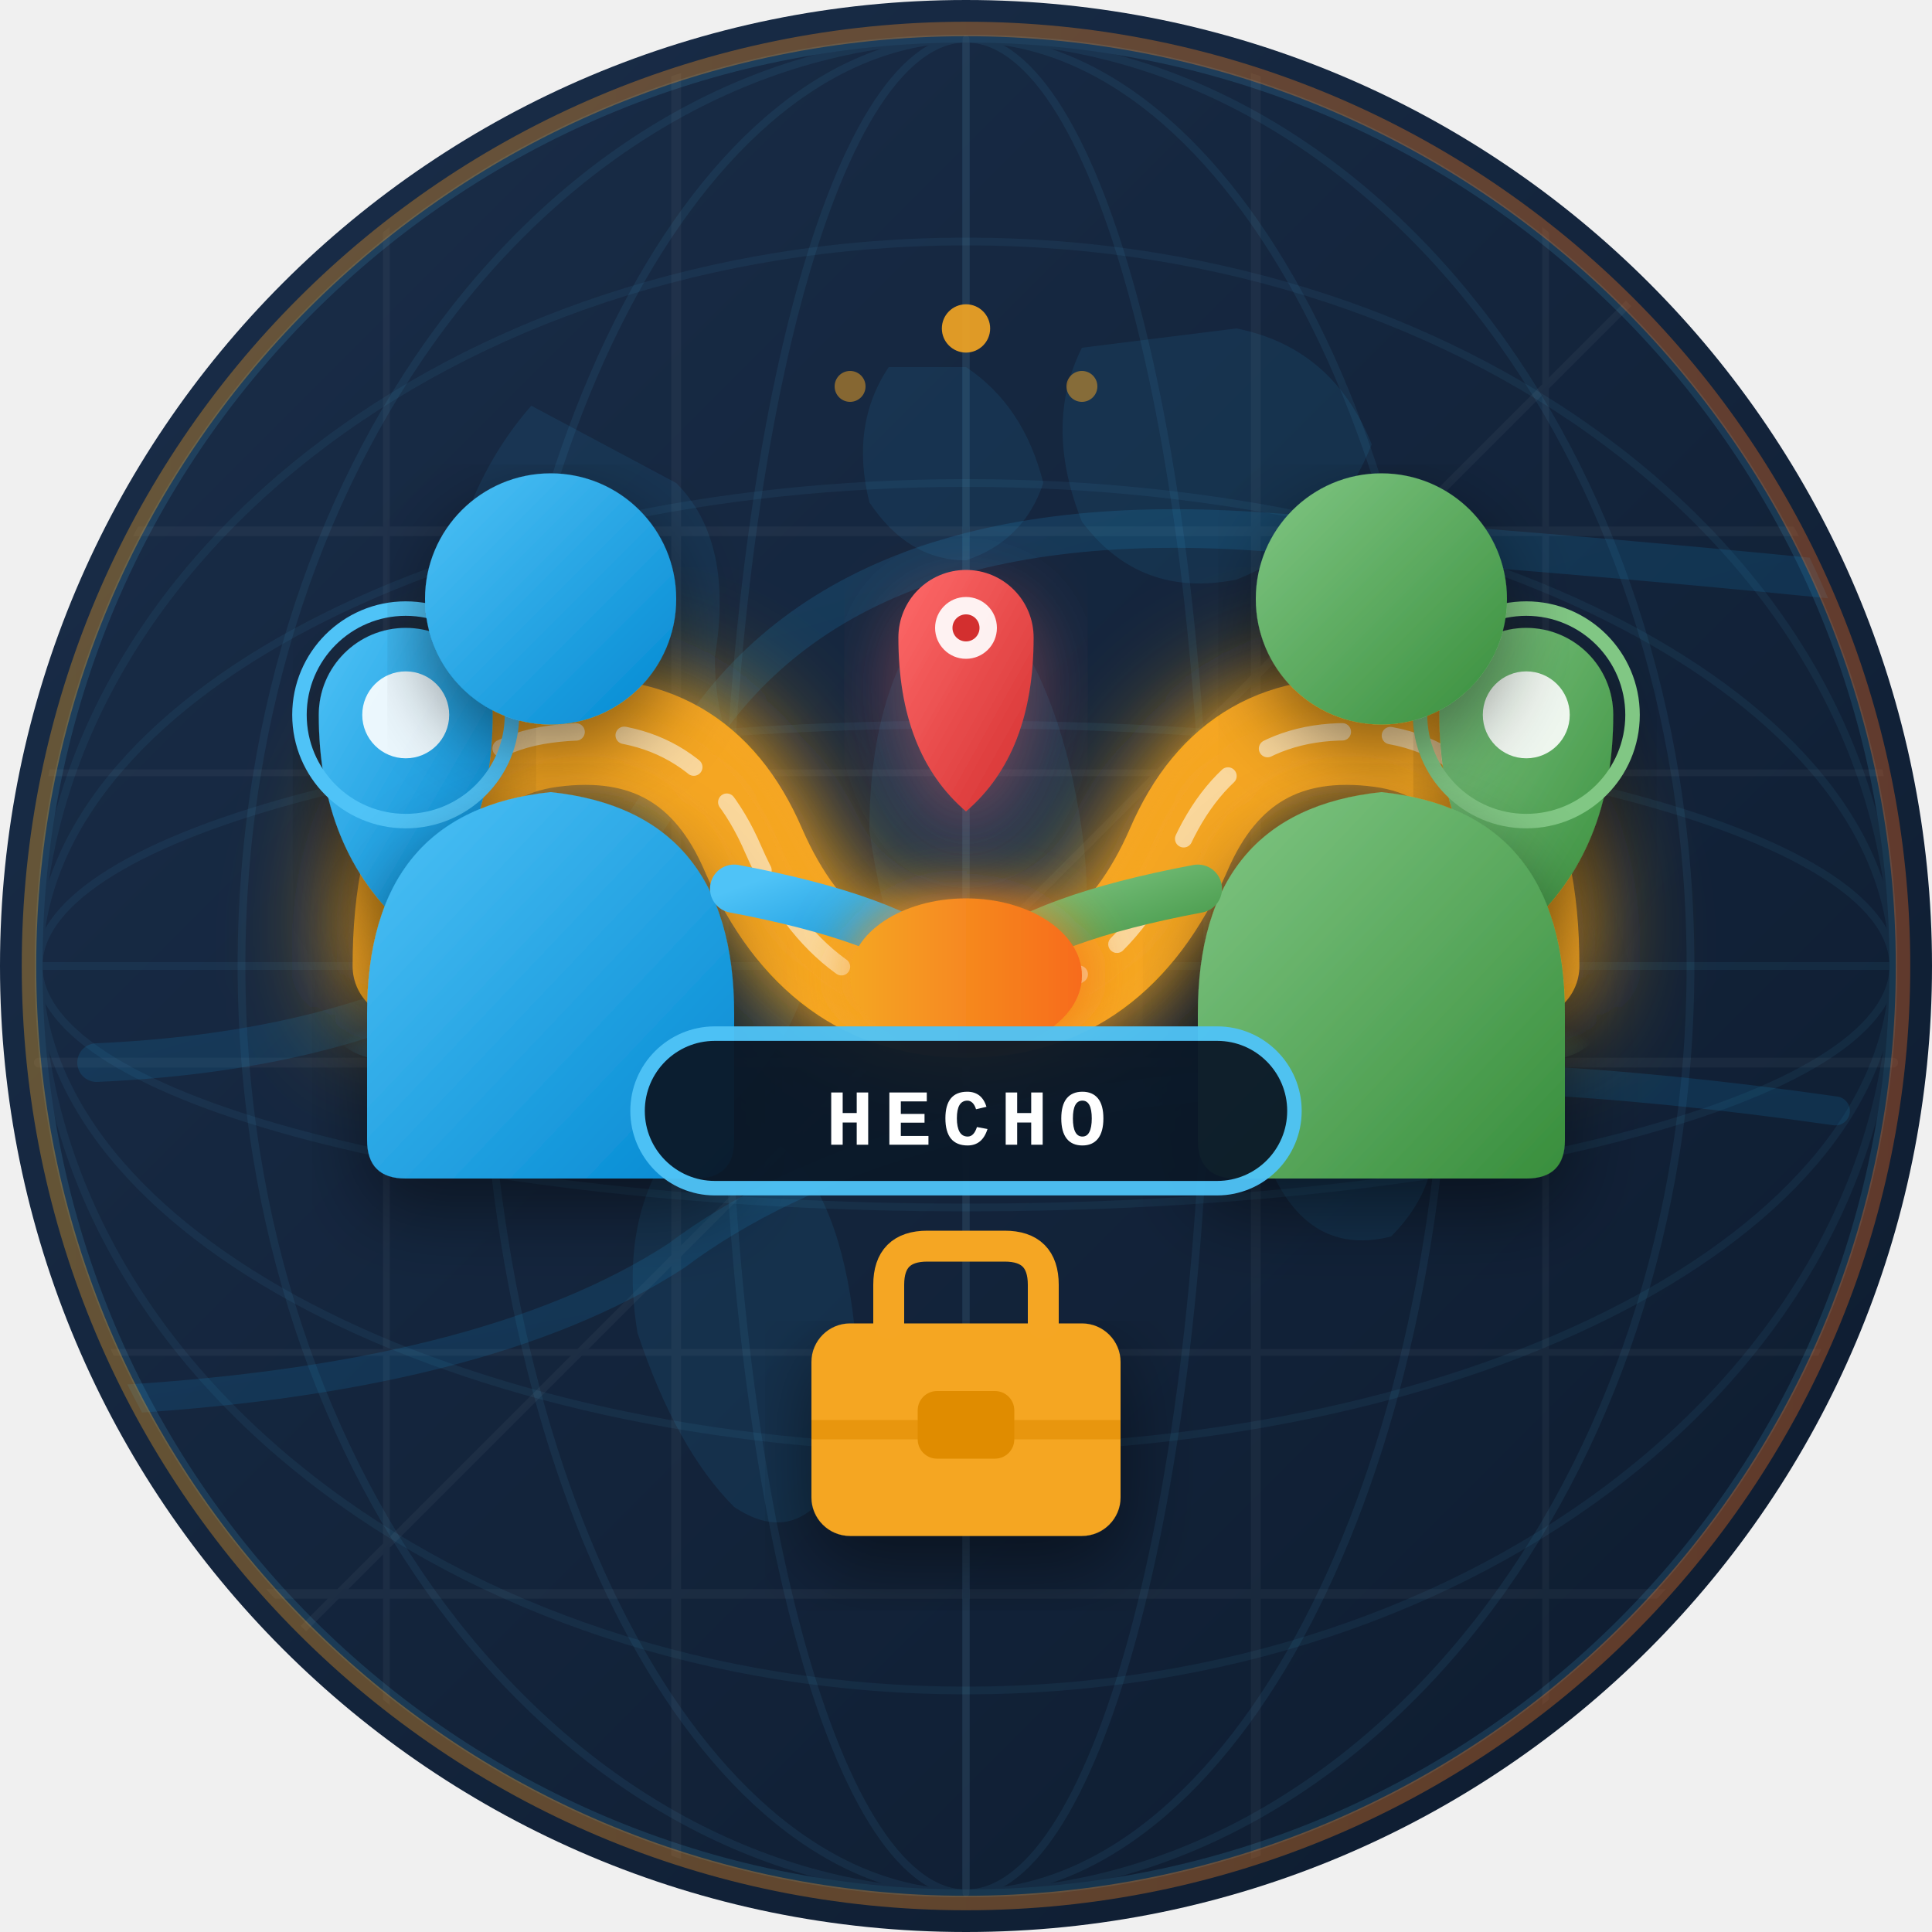
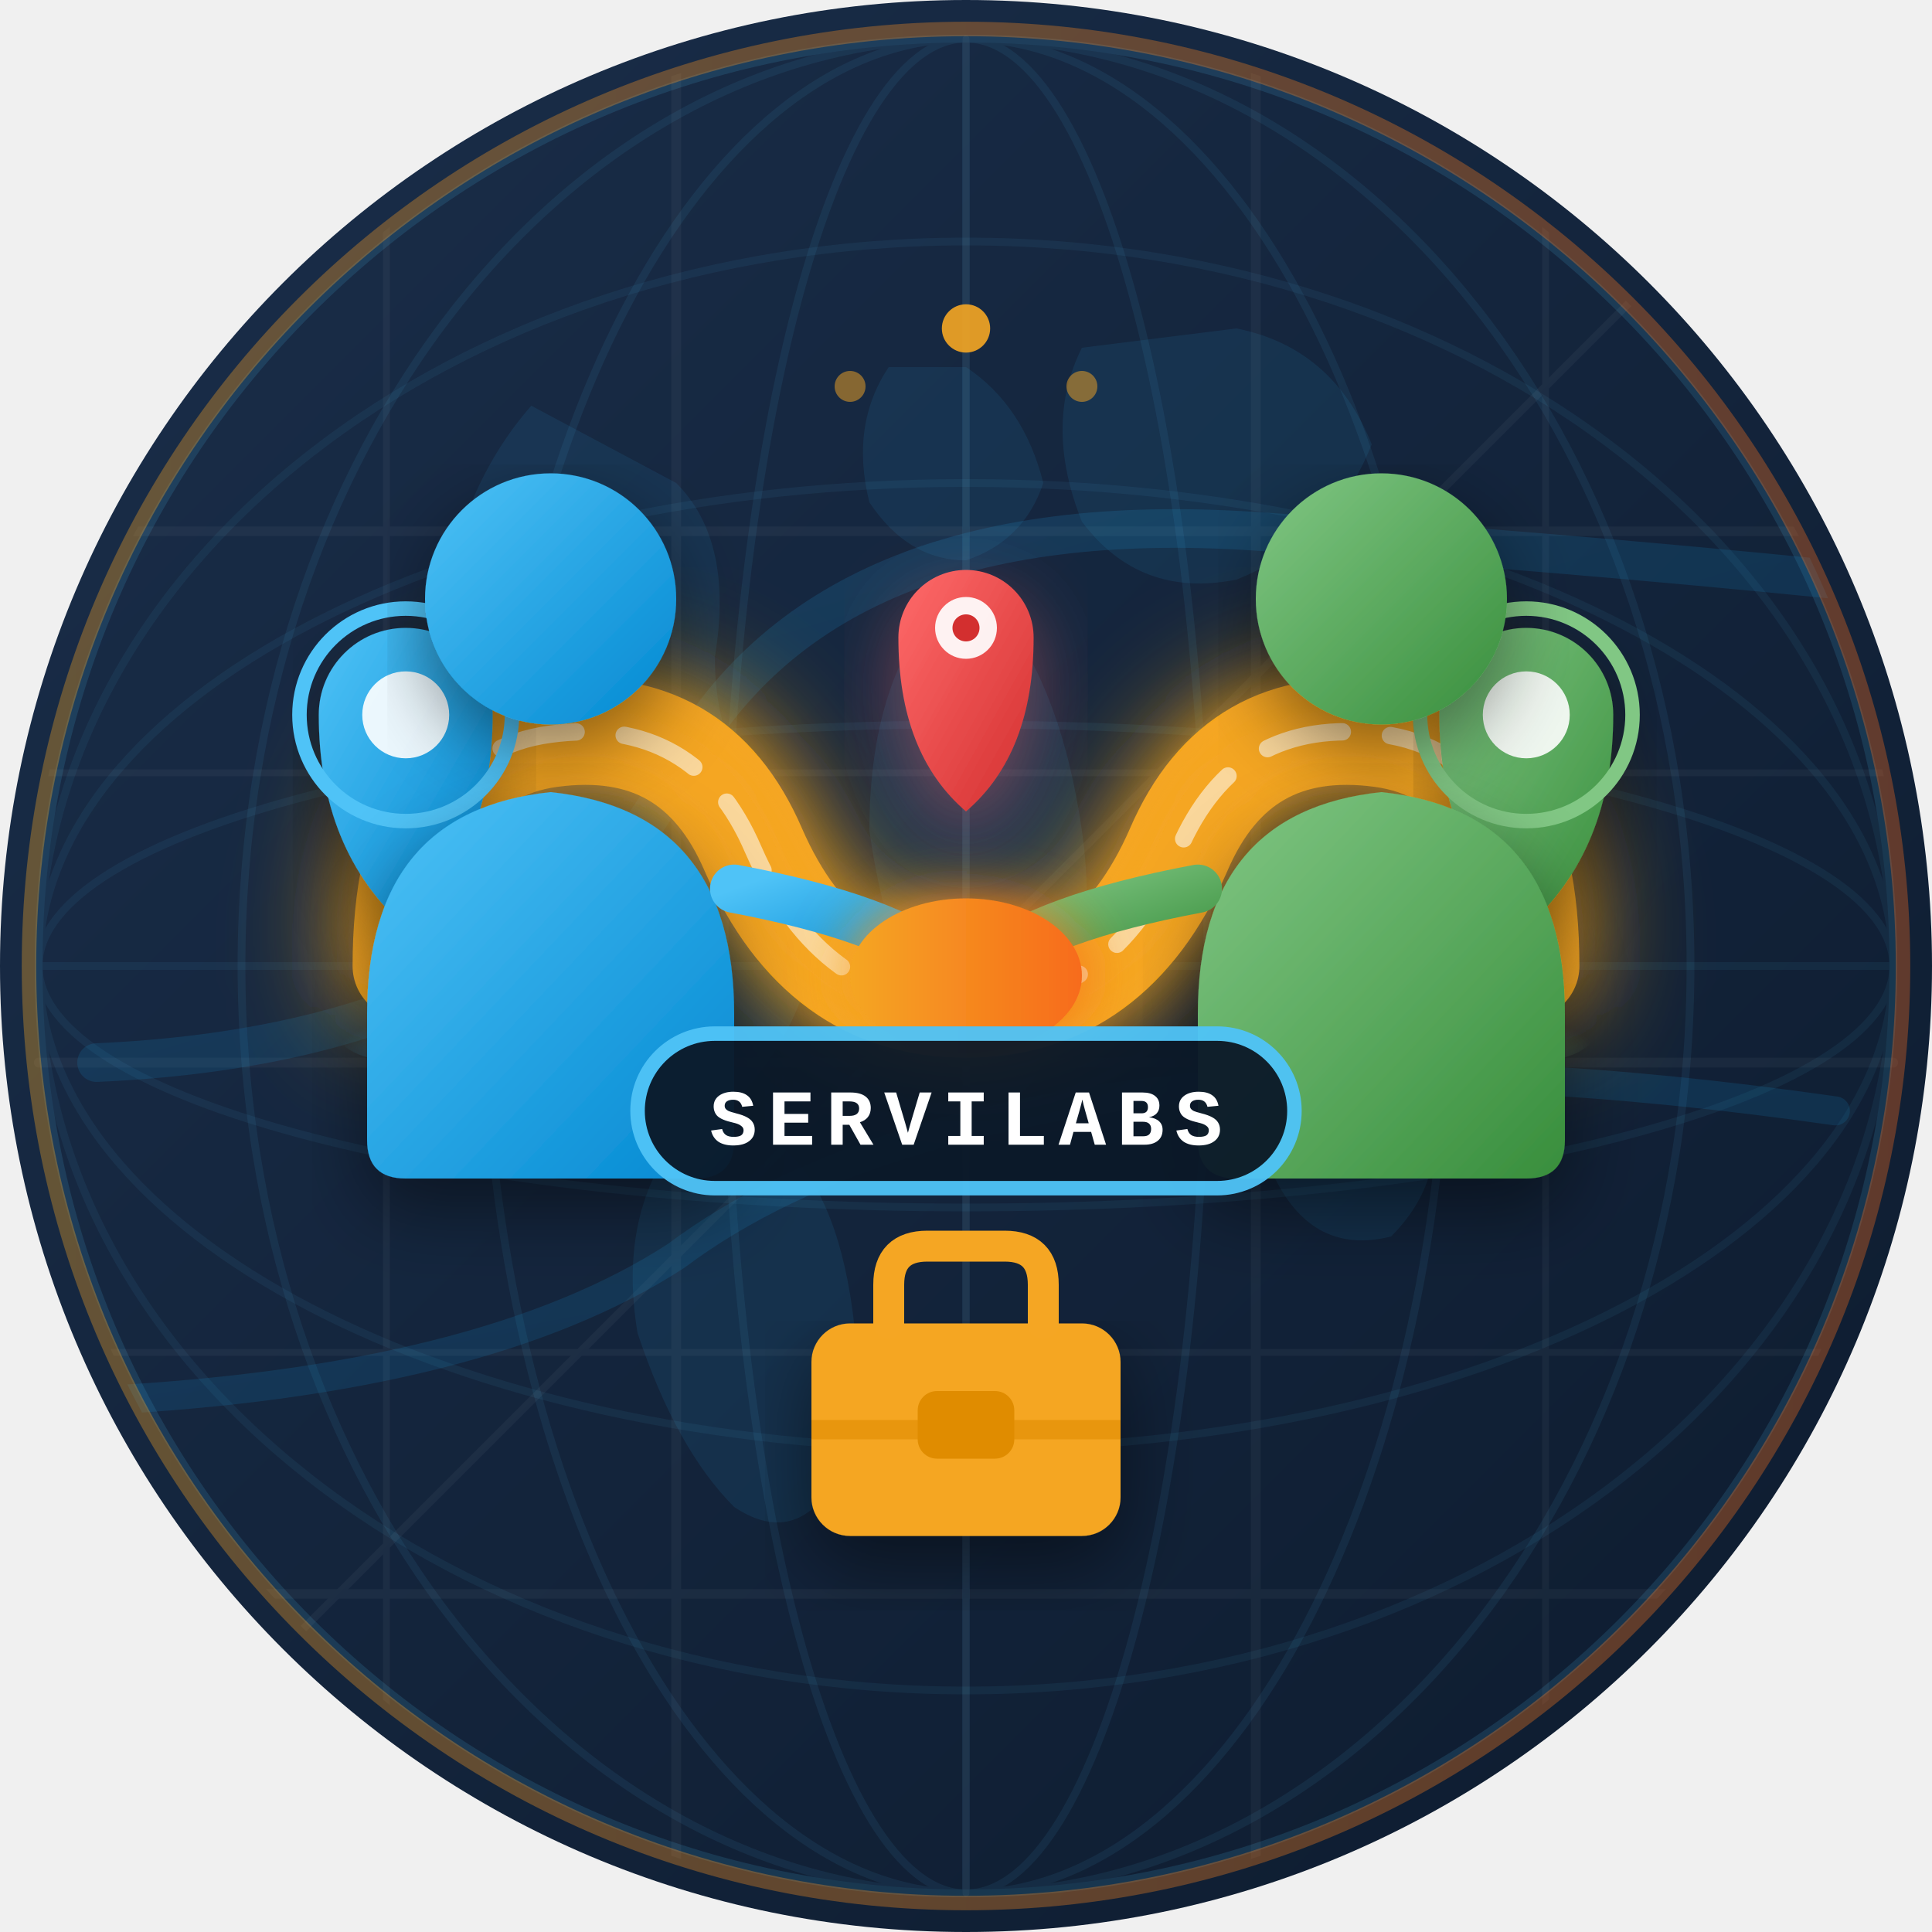
<svg xmlns="http://www.w3.org/2000/svg" viewBox="0 0 200 200" width="200" height="200" role="img" aria-label="Logo AppServicios Premium">
  <defs>
    <linearGradient id="bgGrad" x1="0%" y1="0%" x2="100%" y2="100%">
      <stop offset="0%" style="stop-color:#1A2E4A" />
      <stop offset="100%" style="stop-color:#0D1B2E" />
    </linearGradient>
    <linearGradient id="clientGrad" x1="0%" y1="0%" x2="100%" y2="100%">
      <stop offset="0%" style="stop-color:#4FC3F7" />
      <stop offset="100%" style="stop-color:#0288D1" />
    </linearGradient>
    <linearGradient id="proGrad" x1="0%" y1="0%" x2="100%" y2="100%">
      <stop offset="0%" style="stop-color:#81C784" />
      <stop offset="100%" style="stop-color:#388E3C" />
    </linearGradient>
    <linearGradient id="bridgeGrad" x1="0%" y1="0%" x2="100%" y2="0%">
      <stop offset="0%" style="stop-color:#F5A623" />
      <stop offset="100%" style="stop-color:#F76B1C" />
    </linearGradient>
    <linearGradient id="roadGrad" x1="0%" y1="0%" x2="100%" y2="100%">
      <stop offset="0%" style="stop-color:#29B6F6;stop-opacity:0.15" />
      <stop offset="100%" style="stop-color:#0277BD;stop-opacity:0.15" />
    </linearGradient>
    <linearGradient id="pinGrad" x1="0%" y1="0%" x2="100%" y2="100%">
      <stop offset="0%" style="stop-color:#FF6B6B" />
      <stop offset="100%" style="stop-color:#D32F2F" />
    </linearGradient>
    <radialGradient id="pinAShadow" cx="50%" cy="80%" r="50%">
      <stop offset="0%" style="stop-color:#4FC3F7;stop-opacity:0.5" />
      <stop offset="100%" style="stop-color:#4FC3F7;stop-opacity:0" />
    </radialGradient>
    <radialGradient id="pinBShadow" cx="50%" cy="80%" r="50%">
      <stop offset="0%" style="stop-color:#81C784;stop-opacity:0.5" />
      <stop offset="100%" style="stop-color:#81C784;stop-opacity:0" />
    </radialGradient>
    <filter id="glow" x="-40%" y="-40%" width="180%" height="180%">
      <feGaussianBlur stdDeviation="3" result="b" />
      <feMerge>
        <feMergeNode in="b" />
        <feMergeNode in="SourceGraphic" />
      </feMerge>
    </filter>
    <filter id="softGlow" x="-60%" y="-60%" width="220%" height="220%">
      <feGaussianBlur stdDeviation="6" result="b" />
      <feMerge>
        <feMergeNode in="b" />
        <feMergeNode in="SourceGraphic" />
      </feMerge>
    </filter>
    <filter id="shadow" x="-15%" y="-15%" width="140%" height="150%">
      <feDropShadow dx="0" dy="3" stdDeviation="4" flood-color="#000" flood-opacity="0.45" />
    </filter>
    <filter id="pinShadow" x="-40%" y="-30%" width="180%" height="200%">
      <feDropShadow dx="0" dy="3" stdDeviation="4" flood-color="#FF6B6B" flood-opacity="0.45" />
    </filter>
    <filter id="routeGlow" x="-20%" y="-80%" width="140%" height="260%">
      <feGaussianBlur stdDeviation="4" result="b" />
      <feMerge>
        <feMergeNode in="b" />
        <feMergeNode in="SourceGraphic" />
      </feMerge>
    </filter>
    <filter id="mapGlow" x="-10%" y="-10%" width="120%" height="120%">
      <feGaussianBlur stdDeviation="1.5" result="b" />
      <feMerge>
        <feMergeNode in="b" />
        <feMergeNode in="SourceGraphic" />
      </feMerge>
    </filter>
    <clipPath id="circleClip">
      <circle cx="100" cy="100" r="97" />
    </clipPath>
    <style>
.routeDash {
stroke-dasharray: 8 5;
animation: dash 1.6s linear infinite;
}
@keyframes dash { to { stroke-dashoffset: -26; } }
.globeRotate {
animation: globeSpin 18s linear infinite;
transform-origin: 100px 100px;
}
@keyframes globeSpin {
from { transform: rotate(0deg); }
to { transform: rotate(360deg); }
}
.globeRotateSlow {
animation: globeSpinSlow 28s linear infinite reverse;
transform-origin: 100px 100px;
}
@keyframes globeSpinSlow {
from { transform: rotate(0deg); }
to { transform: rotate(360deg); }
}
.pulseA {
animation: pulseA 2.2s ease-in-out infinite;
transform-origin: 42px 74px;
}
@keyframes pulseA {
0%,100%{ opacity:.35; r:11; }
50% { opacity:.07; r:15; }
}
.pulseB {
animation: pulseB 2.2s ease-in-out infinite;
animation-delay:.7s;
transform-origin: 158px 74px;
}
@keyframes pulseB {
0%,100%{ opacity:.35; r:11; }
50% { opacity:.07; r:15; }
}
.ubiBounce {
animation: ubiBounce 2s ease-in-out infinite;
transform-origin: 100px 90px;
}
@keyframes ubiBounce {
0%,100%{ transform: translateY(0); }
50% { transform: translateY(-3px); }
}
.armLeft {
animation: armLeft 2s ease-in-out infinite;
transform-origin: 76px 92px;
}
@keyframes armLeft {
0%,100%{ transform: rotate(0deg); opacity:.85; }
50% { transform: rotate(-8deg); opacity:1; }
}
.armRight {
animation: armRight 2s ease-in-out infinite;
animation-delay:.2s;
transform-origin: 124px 92px;
}
@keyframes armRight {
0%,100%{ transform: rotate(0deg); opacity:.85; }
50% { transform: rotate(8deg); opacity:1; }
}
.handshake {
animation: hsPulse 2s ease-in-out infinite;
transform-origin: 100px 101px;
}
@keyframes hsPulse {
0%,100%{ transform: scale(1); opacity:1; }
50% { transform: scale(1.12); opacity:.8; }
}
.routeHalo {
animation: routeHalo 3s ease-in-out infinite;
}
@keyframes routeHalo {
0%,100%{ opacity:.12; }
50% { opacity:.24; }
}
</style>
  </defs>
  <circle cx="100" cy="100" r="100" fill="url(#bgGrad)" />
  <g clip-path="url(#circleClip)">
    <g class="globeRotateSlow" opacity="0.07" stroke="#4FC3F7" fill="none" stroke-width="0.8">
      <ellipse cx="100" cy="100" rx="96" ry="25" />
      <ellipse cx="100" cy="100" rx="96" ry="50" />
      <ellipse cx="100" cy="100" rx="96" ry="75" />
      <ellipse cx="100" cy="100" rx="96" ry="96" />
      <line x1="4" y1="100" x2="196" y2="100" />
    </g>
    <g class="globeRotate" opacity="0.08" stroke="#4FC3F7" fill="none" stroke-width="0.8">
      <ellipse cx="100" cy="100" rx="25" ry="96" />
      <ellipse cx="100" cy="100" rx="50" ry="96" />
      <ellipse cx="100" cy="100" rx="75" ry="96" />
      <ellipse cx="100" cy="100" rx="96" ry="96" />
      <line x1="100" y1="4" x2="100" y2="196" />
    </g>
    <g class="globeRotate" opacity="0.09" fill="#29B6F6" stroke="none">
      <path d="M55,42 Q48,50 46,62 Q44,74 50,82 Q56,88 60,96 Q58,106 62,112 Q70,118 76,114 Q82,108 84,100 Q86,90 80,84 Q74,78 74,68 Q76,56 70,50 Z" />
      <path d="M92,38 Q88,44 90,52 Q94,58 100,58 Q106,56 108,50 Q106,42 100,38 Z" />
      <path d="M96,64 Q90,72 90,86 Q92,100 98,110 Q104,118 108,110 Q114,100 112,86 Q110,72 104,64 Z" />
      <path d="M112,36 Q108,44 112,54 Q118,62 128,60 Q138,56 142,46 Q138,36 128,34 Z" />
      <path d="M70,118 Q64,126 66,138 Q70,150 76,156 Q82,160 86,154 Q90,146 88,134 Q86,122 80,118 Z" />
      <path d="M136,108 Q130,114 132,122 Q136,130 144,128 Q150,122 148,114 Z" />
    </g>
    <g opacity="0.04" stroke="#FFF" stroke-linecap="round">
      <line x1="4" y1="55" x2="196" y2="55" stroke-width="1" />
      <line x1="4" y1="80" x2="196" y2="80" stroke-width="0.7" />
      <line x1="4" y1="110" x2="196" y2="110" stroke-width="1" />
      <line x1="4" y1="140" x2="196" y2="140" stroke-width="0.7" />
      <line x1="4" y1="165" x2="196" y2="165" stroke-width="1" />
      <line x1="40" y1="4" x2="40" y2="196" stroke-width="0.7" />
      <line x1="70" y1="4" x2="70" y2="196" stroke-width="1" />
      <line x1="100" y1="4" x2="100" y2="196" stroke-width="0.7" />
      <line x1="130" y1="4" x2="130" y2="196" stroke-width="1" />
      <line x1="160" y1="4" x2="160" y2="196" stroke-width="0.7" />
      <line x1="15" y1="185" x2="185" y2="15" stroke-width="0.8" />
    </g>
    <path d="M10,110 Q55,108 70,80 Q85,52 130,55 Q160,57 190,60" fill="none" stroke="url(#roadGrad)" stroke-width="4" stroke-linecap="round" />
    <path d="M10,145 Q50,143 70,130 Q90,115 130,112 Q155,110 190,115" fill="none" stroke="url(#roadGrad)" stroke-width="3" stroke-linecap="round" />
  </g>
  <path class="routeHalo" d="M42,100 Q42,78 57,76 Q72,74 78,88 Q85,104 100,104 Q115,104 122,88 Q128,74 143,76 Q158,78 158,100" fill="none" stroke="#F5A623" stroke-width="11" stroke-linecap="round" stroke-linejoin="round" filter="url(#softGlow)" />
  <path d="M42,100 Q42,78 57,76 Q72,74 78,88 Q85,104 100,104 Q115,104 122,88 Q128,74 143,76 Q158,78 158,100" fill="none" stroke="#F5A623" stroke-width="4.5" stroke-linecap="round" stroke-linejoin="round" filter="url(#routeGlow)" />
  <path class="routeDash" d="M42,100 Q42,78 57,76 Q72,74 78,88 Q85,104 100,104 Q115,104 122,88 Q128,74 143,76 Q158,78 158,100" fill="none" stroke="#FFF" stroke-width="1.8" stroke-linecap="round" stroke-linejoin="round" opacity="0.55" />
  <ellipse cx="42" cy="107" rx="7" ry="3" fill="url(#pinAShadow)" opacity="0.6" />
  <path d="M42,74 m-9,0 a9,9 0 1,1 18,0 Q51,88 42,96 Q33,88 33,74 Z" fill="url(#clientGrad)" filter="url(#shadow)" />
  <circle cx="42" cy="74" r="4.5" fill="#FFF" opacity="0.9" />
  <circle class="pulseA" cx="42" cy="74" r="11" fill="none" stroke="#4FC3F7" stroke-width="1.5" />
  <ellipse cx="158" cy="107" rx="7" ry="3" fill="url(#pinBShadow)" opacity="0.6" />
  <path d="M158,74 m-9,0 a9,9 0 1,1 18,0 Q167,88 158,96 Q149,88 149,74 Z" fill="url(#proGrad)" filter="url(#shadow)" />
  <circle cx="158" cy="74" r="4.5" fill="#FFF" opacity="0.9" />
  <circle class="pulseB" cx="158" cy="74" r="11" fill="none" stroke="#81C784" stroke-width="1.5" />
  <g class="ubiBounce">
    <ellipse cx="100" cy="96" rx="5" ry="2.2" fill="#000" opacity="0.22" />
    <path d="M100,66 m-7,0 a7,7 0 1,1 14,0 Q107,78 100,84 Q93,78 93,66 Z" fill="url(#pinGrad)" filter="url(#pinShadow)" />
    <circle cx="100" cy="65" r="3.2" fill="#FFF" opacity="0.92" />
    <circle cx="100" cy="65" r="1.4" fill="#D32F2F" />
  </g>
  <circle cx="57" cy="62" r="13" fill="url(#clientGrad)" filter="url(#shadow)" />
  <path d="M38,105 Q38,84 57,82 Q76,84 76,105 L76,118 Q76,122 72,122 L42,122 Q38,122 38,118 Z" fill="url(#clientGrad)" filter="url(#shadow)" />
  <path class="armLeft" d="M76,92 Q92,95 98,100" fill="none" stroke="url(#clientGrad)" stroke-width="5" stroke-linecap="round" />
  <circle cx="143" cy="62" r="13" fill="url(#proGrad)" filter="url(#shadow)" />
  <path d="M124,105 Q124,84 143,82 Q162,84 162,105 L162,118 Q162,122 158,122 L128,122 Q124,122 124,118 Z" fill="url(#proGrad)" filter="url(#shadow)" />
  <path class="armRight" d="M124,92 Q108,95 102,100" fill="none" stroke="url(#proGrad)" stroke-width="5" stroke-linecap="round" />
  <g class="handshake">
    <line x1="78" y1="100" x2="122" y2="100" stroke="url(#bridgeGrad)" stroke-width="3.5" stroke-linecap="round" opacity="0.7" />
    <ellipse cx="100" cy="101" rx="12" ry="8" fill="url(#bridgeGrad)" filter="url(#glow)" />
  </g>
  <rect x="84" y="137" width="32" height="22" rx="4" fill="#F5A623" filter="url(#shadow)" />
  <path d="M92,137 L92,133 Q92,129 96,129 L104,129 Q108,129 108,133 L108,137" fill="none" stroke="#F5A623" stroke-width="3.2" stroke-linecap="round" stroke-linejoin="round" />
  <line x1="84" y1="148" x2="116" y2="148" stroke="#E08C00" stroke-width="2" opacity="0.6" />
  <rect x="95" y="144" width="10" height="7" rx="2" fill="#E08C00" />
  <rect x="66" y="107" width="68" height="16" rx="8" fill="#0A1828" stroke="#4FC3F7" stroke-width="1.5" opacity="0.95" />
-   <text x="100" y="118.5" font-family="'Courier New', monospace" font-size="8.2" fill="#FFFFFF" text-anchor="middle" font-weight="700" letter-spacing="1.1">HECHO</text>
+   <text x="100" y="118.5" font-family="'Courier New', monospace" font-size="8.2" fill="#FFFFFF" text-anchor="middle" font-weight="700" letter-spacing="1.1">SERVILABS</text>
  <circle cx="100" cy="34" r="2.5" fill="#F5A623" opacity="0.9" />
  <circle cx="112" cy="40" r="1.6" fill="#F5A623" opacity="0.5" />
  <circle cx="88" cy="40" r="1.6" fill="#F5A623" opacity="0.5" />
  <circle cx="100" cy="100" r="97" fill="none" stroke="url(#bridgeGrad)" stroke-width="1.5" opacity="0.35" />
</svg>
